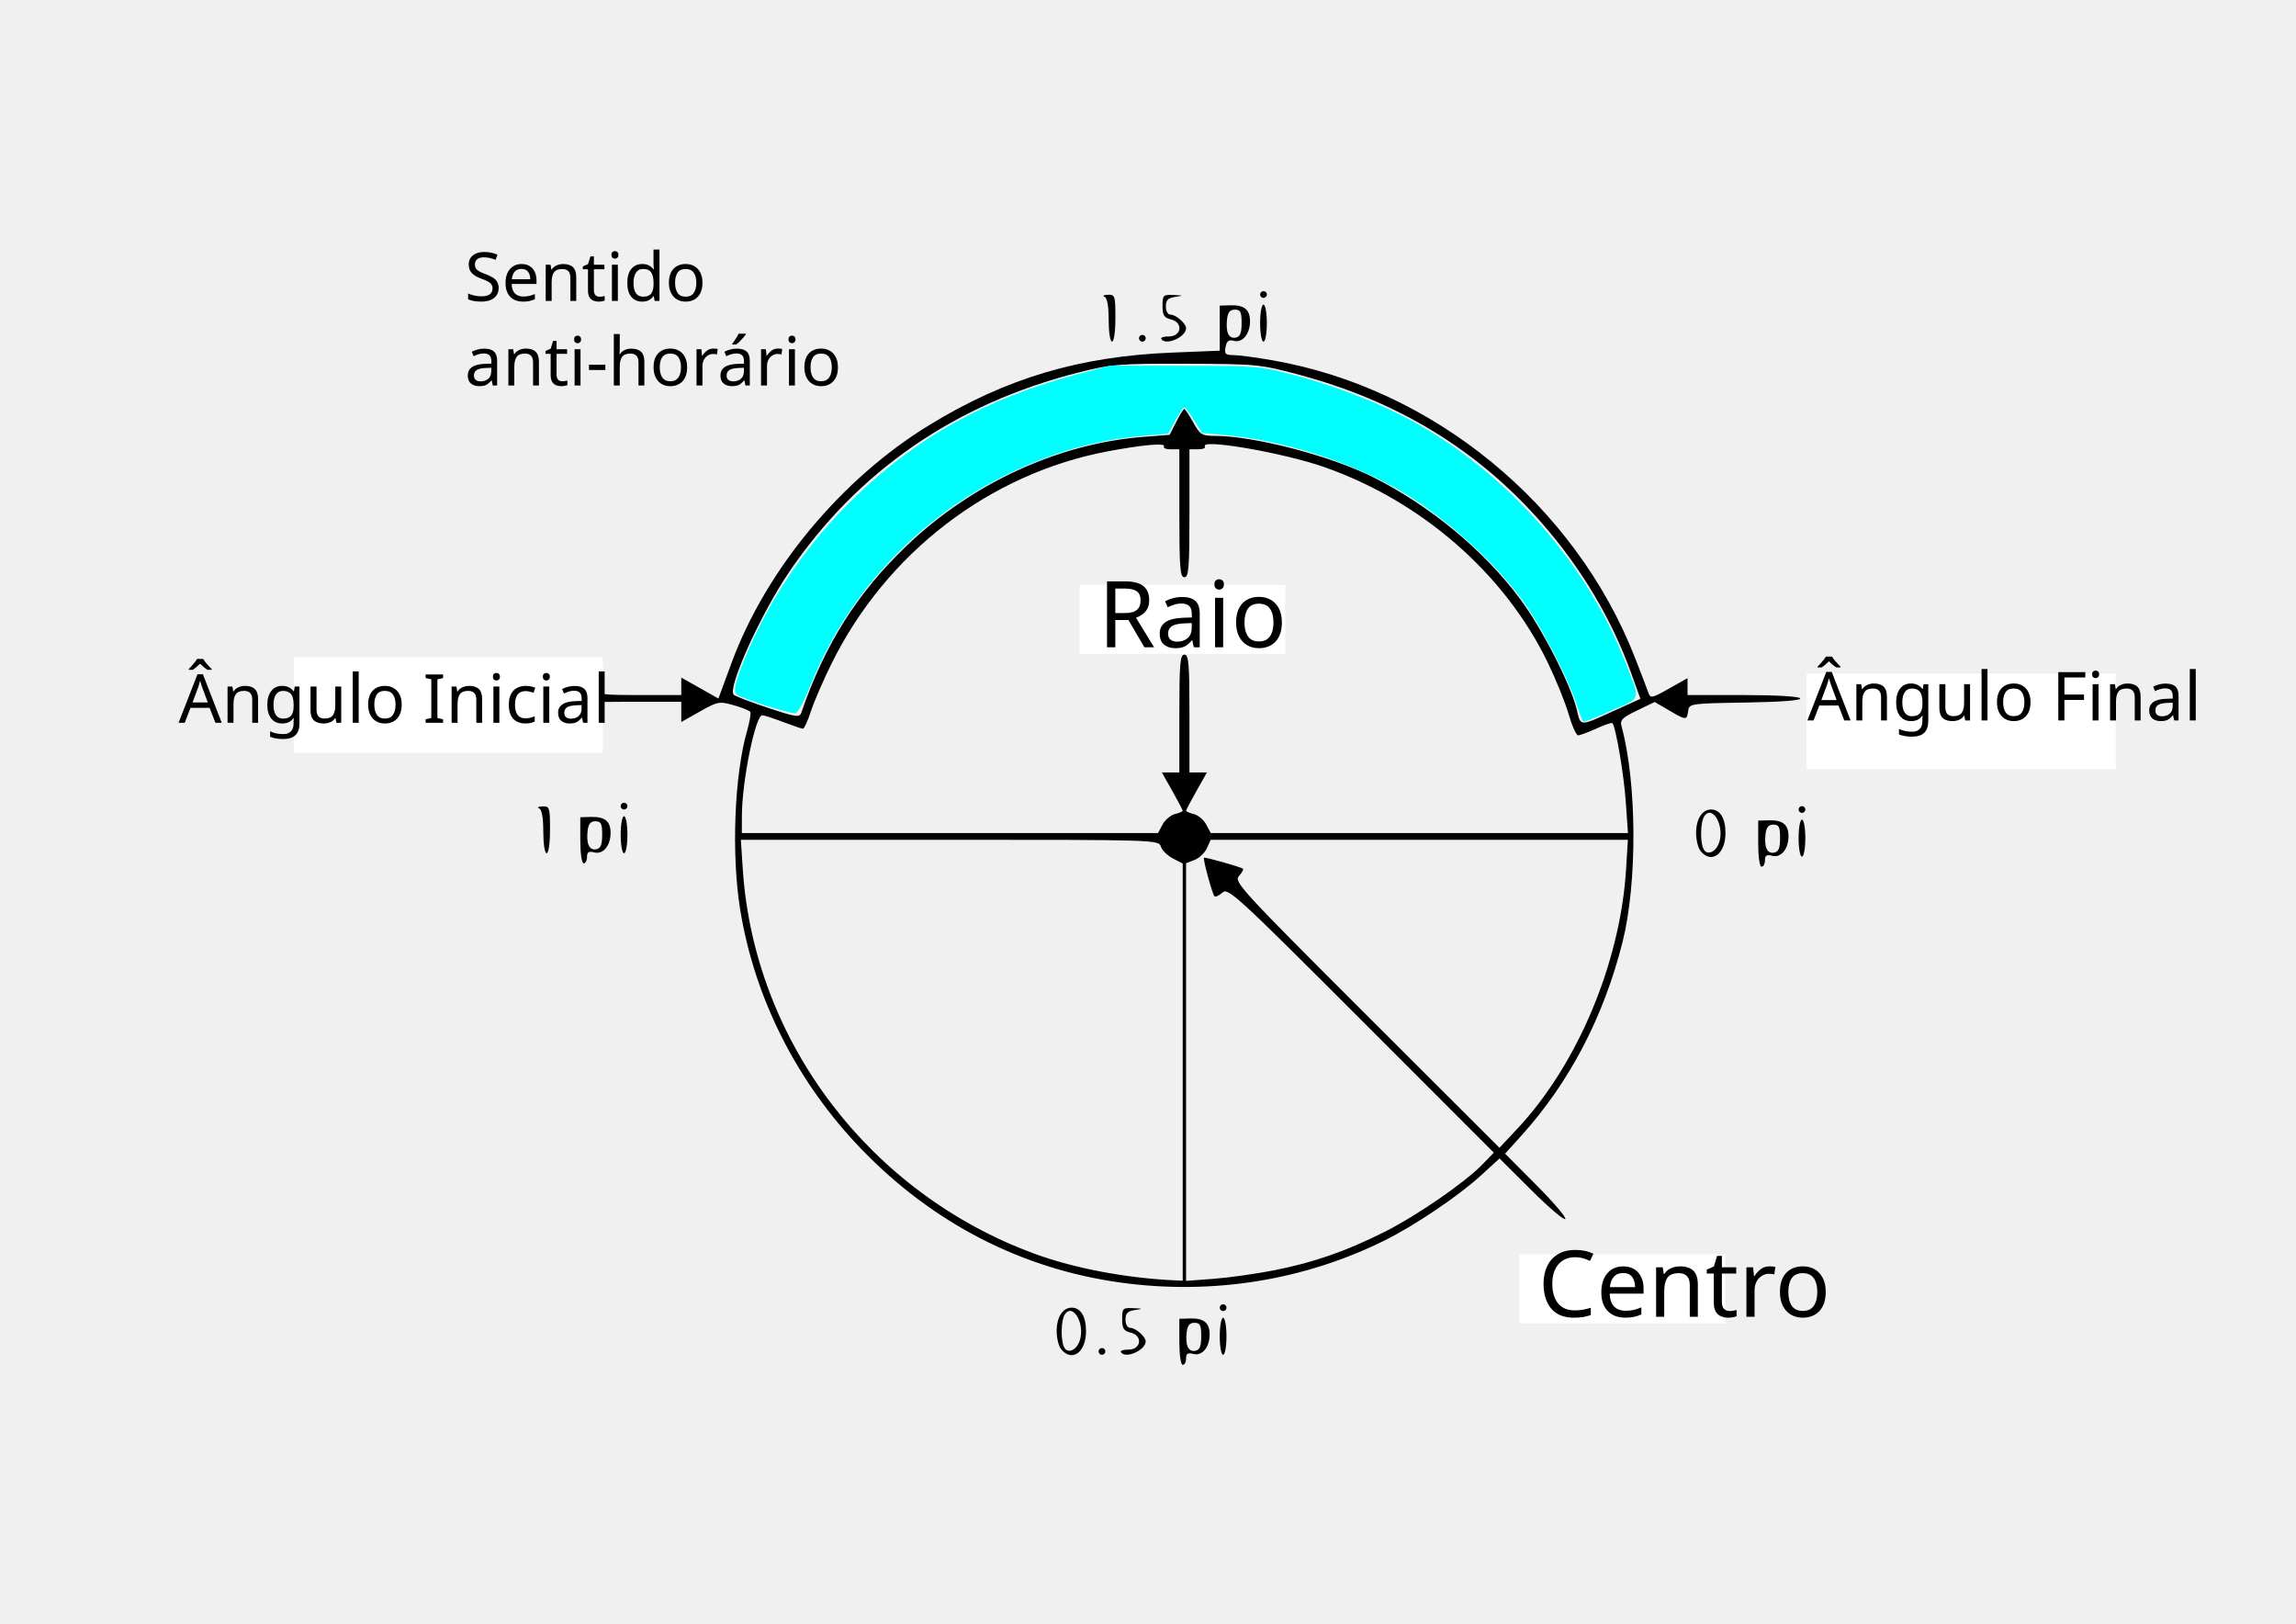
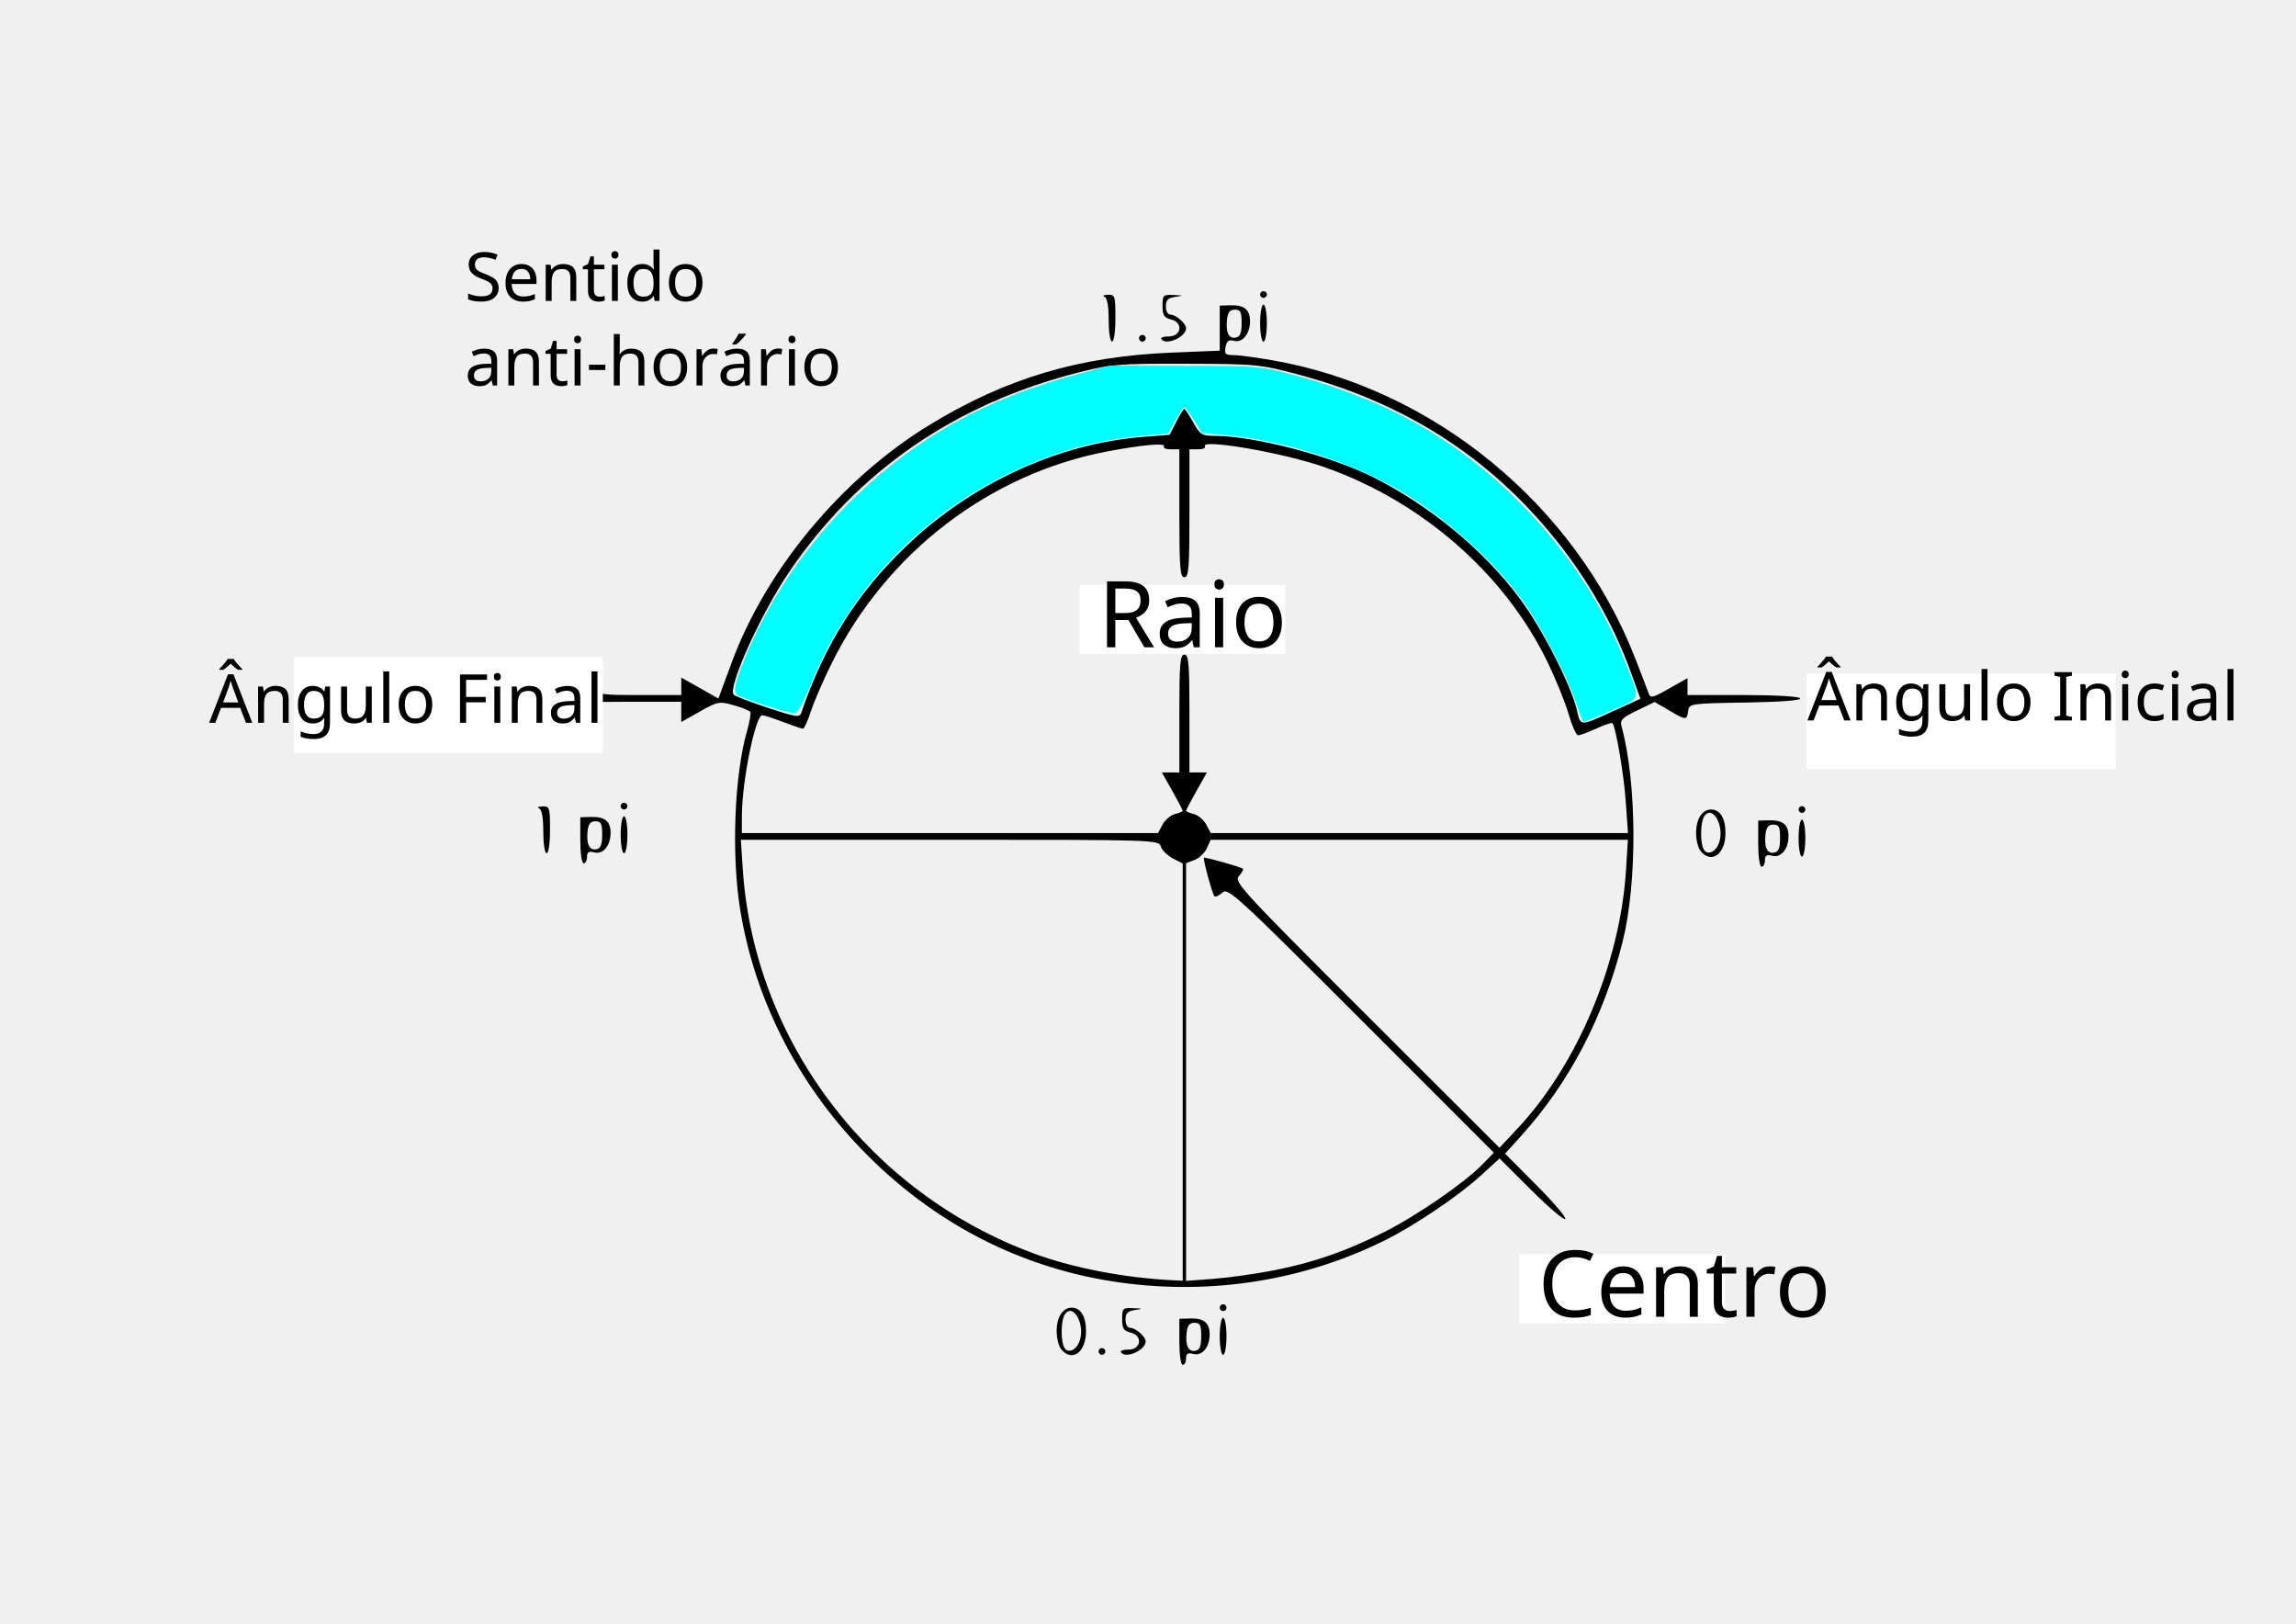
<svg xmlns="http://www.w3.org/2000/svg" width="297mm" height="210mm" viewBox="0 0 1052.362 744.094" id="svg2" version="1.1">
  <defs id="defs4" />
  <g id="layer1" transform="translate(0,-308.2677)">
    <path style="fill:#000000" d="m 540.549,923.189 0,-10.563 4.968,-0.141 c 6.256,-0.178 8.915,1.993 8.915,7.279 0,5.922 -3.429,10.035 -7.482,8.975 -2.536,-0.663 -3.316,-0.176 -3.316,2.074 0,1.617 -0.694,2.941 -1.543,2.941 -0.878,0 -1.543,-4.549 -1.543,-10.563 z m 10.027,-2.57 c 0,-5.121 -0.516,-6.149 -3.085,-6.149 -2.242,0 -3.222,1.195 -3.586,4.372 -0.688,6.005 0.75,9.066 3.967,8.447 2.038,-0.392 2.704,-2.036 2.704,-6.67 z m -64.177,5.996 c -1.145,-1.38 -2.082,-5.11 -2.082,-8.289 0,-6.442 2.772,-10.798 6.871,-10.798 4.132,0 6.591,4.028 6.591,10.798 0,9.643 -6.392,14.299 -11.38,8.289 z m 8.45,-3.846 c 2.702,-7.683 -3.148,-17.886 -6.878,-11.995 -1.587,2.506 -1.843,10.801 -0.445,14.443 1.4,3.649 5.682,2.217 7.323,-2.447 z m 8.68,4.812 c 0,-0.848 0.694,-1.543 1.543,-1.543 0.848,0 1.543,0.694 1.543,1.543 0,0.848 -0.694,1.543 -1.543,1.543 -0.848,0 -1.543,-0.694 -1.543,-1.543 z m 10.233,0.334 c -0.411,-0.665 1.11,-1.185 3.38,-1.157 5.89,0.074 6.833,-6.345 1.142,-7.774 -3.274,-0.822 -3.956,-1.895 -3.956,-6.225 0,-4.921 0.297,-5.218 5.013,-5.001 4.666,0.215 4.719,0.276 0.771,0.874 -3.29,0.498 -4.242,1.486 -4.242,4.397 0,2.225 0.898,3.754 2.204,3.754 2.411,0 7.052,4.061 7.052,6.17 0,4.108 -9.364,8.196 -11.363,4.961 z m 45.299,-7.275 c 0,-4.666 0.694,-8.484 1.543,-8.484 0.848,0 1.543,3.818 1.543,8.484 0,4.666 -0.694,8.484 -1.543,8.484 -0.848,0 -1.543,-3.818 -1.543,-8.484 z m 0,-13.112 c 0,-0.848 0.694,-1.543 1.543,-1.543 0.848,0 1.543,0.694 1.543,1.543 0,0.848 -0.694,1.543 -1.543,1.543 -0.848,0 -1.543,-0.694 -1.543,-1.543 z m 143.456,-4.628 c -6.639,-6.639 -1.751,-18.51 7.622,-18.51 2.495,0 4.959,0.684 5.476,1.519 0.582,0.942 -0.847,1.162 -3.761,0.579 -2.82,-0.564 -5.628,-0.171 -7.018,0.983 -2.671,2.217 -3.053,9.629 -0.721,13.987 1.785,3.335 7.601,3.966 10.435,1.133 1.238,-1.238 1.851,-1.293 1.851,-0.165 0,4.329 -9.697,4.66 -13.883,0.474 z m 19.392,0.661 c -4.488,-4.488 -1.898,-14.544 3.746,-14.544 2.839,0 6.17,4.109 6.17,7.611 0,0.904 -2.133,1.644 -4.741,1.644 -3.693,0 -4.621,0.597 -4.2,2.699 0.355,1.773 1.943,2.682 4.625,2.648 2.246,-0.029 3.748,0.492 3.337,1.157 -1.26,2.039 -6.38,1.343 -8.939,-1.215 z m 6.538,-9.531 c -0.286,-1.485 -1.542,-2.699 -2.791,-2.699 -1.249,0 -2.506,1.215 -2.791,2.699 -0.365,1.894 0.468,2.699 2.791,2.699 2.323,0 3.156,-0.805 2.791,-2.699 z m 8.006,3.625 0,-8.33 5.785,0.232 5.785,0.232 0.163,8.484 c 0.139,7.249 0.069,7.473 -0.483,1.543 -0.355,-3.818 -1.267,-7.571 -2.026,-8.341 -2.572,-2.61 -6.138,2.346 -6.138,8.53 0,3.29 -0.694,5.981 -1.543,5.981 -0.848,0 -1.543,-3.748 -1.543,-8.33 z m 21.081,7.302 c -0.566,-0.566 -1.028,-4.036 -1.028,-7.713 0,-3.676 -0.722,-6.684 -1.603,-6.684 -0.924,0 -0.761,-0.907 0.386,-2.143 1.094,-1.179 2.336,-1.63 2.76,-1.003 0.424,0.627 1.812,1.537 3.085,2.021 1.843,0.702 1.765,0.906 -0.386,1.003 -2.095,0.095 -2.699,1.487 -2.699,6.215 0,4.176 0.849,6.588 2.699,7.666 2.286,1.332 2.326,1.579 0.257,1.619 -1.343,0.026 -2.905,-0.416 -3.471,-0.981 z m 10.651,-1.396 c -4.488,-4.488 -1.898,-14.544 3.746,-14.544 2.839,0 6.17,4.109 6.17,7.611 0,0.904 -2.133,1.644 -4.741,1.644 -3.693,0 -4.621,0.597 -4.2,2.699 0.355,1.773 1.943,2.682 4.625,2.648 2.246,-0.029 3.748,0.492 3.337,1.157 -1.26,2.039 -6.38,1.343 -8.939,-1.215 z m 6.538,-9.531 c -0.286,-1.485 -1.542,-2.699 -2.791,-2.699 -1.249,0 -2.506,1.215 -2.791,2.699 -0.365,1.894 0.468,2.699 2.791,2.699 2.323,0 3.156,-0.805 2.791,-2.699 z m 8.006,3.705 0,-8.249 5.013,-0.088 c 4.443,-0.078 4.619,0.065 1.543,1.258 -2.891,1.121 -3.471,2.514 -3.471,8.337 0,3.845 -0.694,6.991 -1.543,6.991 -0.848,0 -1.543,-3.712 -1.543,-8.249 z m -269.173,-1.712 c -45.193,-6.252 -85.79,-27.113 -118.473,-60.877 -29.641,-30.622 -49.194,-69.16 -55.821,-110.022 -4.096,-25.254 -2.69,-61.656 3.164,-81.949 1.193,-4.135 1.851,-8.031 1.464,-8.658 -0.388,-0.627 -3.818,-2.012 -7.623,-3.078 -6.609,-1.85 -7.3,-1.721 -15.465,2.887 l -8.547,4.824 0,-4.641 0,-4.641 -24.022,0 c -22.056,0 -23.978,0.221 -23.481,2.699 0.36,1.794 1.944,2.68 4.723,2.64 2.53,-0.036 3.624,0.498 2.77,1.352 -2.585,2.585 -9.245,-0.337 -10.294,-4.515 -2.182,-8.695 6.298,-15.635 10.199,-8.347 1.516,2.832 3.23,3.085 20.879,3.085 l 19.227,0 0,-4.004 0,-4.004 8.511,4.803 8.511,4.803 1.295,-3.499 c 0.712,-1.925 2.83,-7.664 4.705,-12.755 15.767,-42.797 50.305,-84.357 90.614,-109.034 35.028,-21.444 68.665,-31.496 111.188,-33.227 l 21.981,-0.895 0,-10.327 0,-10.327 4.968,-0.141 c 6.256,-0.178 8.915,1.993 8.915,7.279 0,5.812 -3.436,10.033 -7.337,9.012 -2.437,-0.637 -3.333,0.021 -3.873,2.845 -0.601,3.145 -0.096,3.674 3.509,3.674 2.316,0 10.376,1.071 17.911,2.38 73.772,12.818 138.792,66.137 166.244,136.328 2.846,7.278 5.613,14.511 6.149,16.075 0.901,2.632 1.601,2.489 9.451,-1.941 l 8.477,-4.784 0,3.87 0,3.87 25.361,0 c 14.821,0 25.747,0.625 26.291,1.505 0.587,0.949 -8.635,1.661 -24.975,1.928 -25.544,0.417 -25.912,0.472 -26.398,3.894 -0.614,4.327 -0.878,4.317 -8.821,-0.339 l -6.5,-3.809 -8.063,3.89 c -6.886,3.322 -7.928,4.384 -7.137,7.28 7.086,25.962 7.277,71.934 0.412,99.028 -8.682,34.263 -24.312,64.14 -46.301,88.501 l -7.488,8.297 14.351,14.41 c 7.893,7.926 13.844,14.917 13.224,15.537 -0.62,0.62 -7.652,-5.371 -15.627,-13.313 l -14.5,-14.44 -8.652,7.907 c -10.09,9.222 -29.902,22.612 -43.549,29.433 -37.092,18.539 -79.477,25.35 -121.545,19.53 z m 28.537,-96.435 0,-95.598 -4.518,-2.337 c -2.485,-1.285 -4.961,-3.732 -5.503,-5.439 -0.972,-3.064 -2.165,-3.102 -96.746,-3.102 l -95.762,0 0.89,13.497 c 5.187,78.65 58,148.327 133.504,176.133 18.038,6.643 41.625,11.16 63.894,12.238 l 4.242,0.205 0,-95.598 z m 42.009,90.793 c 17.999,-3.543 32.885,-8.726 50.543,-17.599 14.698,-7.385 36.758,-22.585 44.76,-30.84 l 5.281,-5.449 -60.823,-60.838 C 566.518,718.3 562.88,714.963 560.268,717.327 c -1.524,1.379 -3.157,2.121 -3.63,1.648 -1,-1 -5.365,-17.045 -4.793,-17.617 0.449,-0.449 16.936,4.212 17.874,5.053 0.348,0.312 -0.495,1.815 -1.874,3.339 -2.364,2.612 0.98,6.252 58.456,63.639 l 60.963,60.869 8.15,-8.676 c 27.642,-29.427 47.263,-76.213 49.891,-118.969 l 0.83,-13.497 -95.604,0 -95.604,0 -1.771,3.887 c -0.974,2.138 -3.515,4.55 -5.647,5.361 l -3.875,1.473 0,95.712 0,95.712 12.726,-0.961 c 6.999,-0.528 19.483,-2.291 27.741,-3.917 z M 532.858,686.132 c 1.147,-2.144 3.694,-4.302 5.66,-4.795 1.965,-0.493 3.573,-1.179 3.573,-1.524 0,-0.345 -2.149,-4.435 -4.775,-9.088 l -4.775,-8.461 4.004,0 4.004,0 0,-26.994 c 0,-22.967 0.345,-26.994 2.314,-26.994 1.969,0 2.314,4.028 2.314,26.994 l 0,26.994 4.004,0 4.004,0 -4.775,8.461 c -2.626,4.653 -4.775,8.743 -4.775,9.088 0,0.345 1.608,1.031 3.573,1.524 1.965,0.493 4.512,2.651 5.66,4.795 l 2.086,3.898 95.61,0 95.61,0 -0.997,-14.269 c -0.887,-12.691 -4.612,-34.58 -6.146,-36.115 -0.317,-0.317 -3.629,0.81 -7.361,2.503 -3.732,1.693 -7.48,3.093 -8.328,3.11 -0.848,0.017 -2.797,-4.306 -4.329,-9.607 -1.533,-5.301 -5.831,-15.945 -9.552,-23.654 -19.641,-40.687 -57.762,-74.029 -102.581,-89.719 -18.68,-6.54 -56.914,-13.128 -54.617,-9.411 0.446,0.721 -0.966,1.311 -3.137,1.311 l -3.947,0 0,29.308 c 0,25.023 -0.338,29.308 -2.314,29.308 -1.976,0 -2.314,-4.285 -2.314,-29.308 l 0,-29.308 -3.947,0 c -2.171,0 -3.572,-0.607 -3.113,-1.35 1.049,-1.697 -10.091,-0.704 -26.008,2.32 -54.013,10.261 -101.161,46.483 -126.233,96.981 -3.791,7.636 -8.08,17.527 -9.531,21.981 -1.451,4.454 -3.103,8.098 -3.671,8.098 -0.568,-4.3e-4 -4.685,-1.389 -9.148,-3.085 -4.463,-1.696 -8.748,-3.084 -9.521,-3.084 -3.149,0 -9.279,30.147 -9.331,45.891 l -0.027,8.098 95.377,0 95.377,0 2.086,-3.898 z m -23.932,-94.053 0,-8.484 5.062,0 c 5.647,0 7.99,3.296 4.949,6.961 -1.909,2.3 -0.433,5.663 3.873,8.826 0.894,0.657 0.517,1.143 -0.896,1.157 -1.341,0.011 -3.368,-1.712 -4.503,-3.833 -1.135,-2.121 -2.722,-3.856 -3.526,-3.856 -0.804,0 -1.13,1.735 -0.725,3.856 0.54,2.823 0.071,3.856 -1.748,3.856 -1.984,0 -2.486,-1.71 -2.486,-8.484 z m 8.484,-3.856 c 0,-1.714 -1.028,-3.085 -2.314,-3.085 -1.285,0 -2.314,1.371 -2.314,3.085 0,1.714 1.028,3.085 2.314,3.085 1.285,0 2.314,-1.371 2.314,-3.085 z m 7.713,9.882 c 0,-1.352 1.388,-2.821 3.085,-3.265 1.697,-0.444 3.085,-1.501 3.085,-2.349 0,-0.848 -1.389,-1.179 -3.087,-0.735 -1.698,0.444 -2.698,0.178 -2.223,-0.591 0.475,-0.769 2.136,-1.399 3.69,-1.399 2.08,0 2.991,1.423 3.456,5.399 0.588,5.034 0.339,5.399 -3.688,5.399 -2.922,0 -4.318,-0.794 -4.318,-2.458 z m 6.17,-0.627 c 0,-0.848 -1.041,-1.543 -2.314,-1.543 -1.273,0 -2.314,0.694 -2.314,1.543 0,0.848 1.041,1.543 2.314,1.543 1.273,0 2.314,-0.694 2.314,-1.543 z m 6.355,0.346 c -1.8,-3.364 0.488,-8.059 3.928,-8.059 1.658,0 2.164,-0.969 1.61,-3.085 -0.524,-2.005 -0.047,-3.085 1.363,-3.085 1.575,0 2.169,2.114 2.169,7.713 0,4.27 0.71,7.713 1.591,7.713 2.585,0 3.536,-4.481 1.478,-6.961 -1.543,-1.859 -1.461,-2.294 0.43,-2.294 1.519,0 2.554,1.885 2.964,5.399 l 0.63,5.399 -7.349,0 c -5.461,0 -7.725,-0.704 -8.815,-2.739 z m 5.985,-2.66 c 0,-3.938 -2.105,-5.147 -3.902,-2.24 -1.283,2.076 0.241,6.096 2.311,6.096 0.875,0 1.591,-1.735 1.591,-3.856 z m 13.883,1.851 c 0,-1.951 -0.833,-4.381 -1.851,-5.399 -1.44,-1.44 -1.268,-1.851 0.771,-1.851 1.885,0 2.622,1.301 2.622,4.628 0,3.23 0.752,4.628 2.489,4.628 1.888,0 2.325,-1.117 1.81,-4.628 -0.374,-2.545 -0.181,-4.628 0.427,-4.628 0.609,0 1.39,2.429 1.737,5.399 0.588,5.034 0.339,5.399 -3.688,5.399 -3.477,0 -4.318,-0.691 -4.318,-3.548 z m 13.497,2.526 c 1.06,-0.428 2.796,-0.428 3.856,0 1.06,0.428 0.193,0.778 -1.928,0.778 -2.121,0 -2.989,-0.35 -1.928,-0.778 z m 1.543,-3.73 c -3.9,-2.272 -3.399,-6.083 0.771,-5.868 2.612,0.135 2.803,0.354 0.771,0.884 -3.298,0.862 -3.59,3.564 -0.386,3.564 1.273,0 2.314,0.694 2.314,1.543 0,1.861 -0.068,1.858 -3.471,-0.124 z m -22.752,-10.674 c 0,-0.848 0.694,-1.543 1.543,-1.543 0.848,0 1.543,0.694 1.543,1.543 0,0.848 -0.694,1.543 -1.543,1.543 -0.848,0 -1.543,-0.694 -1.543,-1.543 z m 191.736,48.072 10.34,-4.688 -4.053,-11.279 c -9.03,-25.133 -22.853,-48.383 -41.264,-69.403 -29.332,-33.488 -66.229,-55.942 -111.762,-68.012 -17.385,-4.609 -19.142,-4.775 -51.168,-4.859 -31.008,-0.081 -34.222,0.181 -49.429,4.032 -56.289,14.254 -101.216,45.263 -132.564,91.497 -13.046,19.242 -28.423,53.342 -25.327,56.166 0.765,0.698 7.848,3.404 15.739,6.013 13,4.299 14.433,4.498 15.248,2.127 10.764,-31.306 25.591,-54.773 48.343,-76.51 29.918,-28.583 69.574,-46.807 108.411,-49.819 l 12.043,-0.934 3.028,-5.935 c 1.665,-3.264 3.316,-5.935 3.669,-5.935 0.353,0 2.202,2.777 4.109,6.17 3.173,5.646 4.01,6.17 9.853,6.17 17.915,0 53.103,9.163 72.487,18.876 26.207,13.132 50.855,33.531 67.465,55.835 9.926,13.33 23.128,39.037 25.945,50.522 2.014,8.21 0.698,8.212 18.886,-0.035 z M 270.218,624.858 c -0.354,-1.06 -1.568,-1.928 -2.699,-1.928 -1.131,0 -2.346,0.868 -2.699,1.928 -0.382,1.147 0.711,1.928 2.699,1.928 1.988,0 3.082,-0.781 2.699,-1.928 z M 569.086,456.314 c 0,-5.121 -0.516,-6.149 -3.085,-6.149 -2.242,0 -3.222,1.195 -3.586,4.372 -0.688,6.005 0.75,9.066 3.967,8.447 2.038,-0.392 2.704,-2.036 2.704,-6.67 z m 236.78,238.579 0,-10.563 4.968,-0.141 c 6.256,-0.178 8.915,1.993 8.915,7.279 0,5.922 -3.429,10.035 -7.482,8.975 -2.536,-0.663 -3.316,-0.176 -3.316,2.074 0,1.617 -0.694,2.941 -1.543,2.941 -0.878,0 -1.543,-4.549 -1.543,-10.563 z m 10.027,-2.57 c 0,-5.121 -0.516,-6.149 -3.085,-6.149 -2.242,0 -3.222,1.195 -3.586,4.372 -0.688,6.005 0.75,9.066 3.967,8.447 2.038,-0.392 2.704,-2.036 2.704,-6.67 z m -549.916,1.027 0,-10.563 4.968,-0.141 c 6.256,-0.178 8.915,1.993 8.915,7.279 0,5.922 -3.429,10.035 -7.482,8.975 -2.536,-0.663 -3.316,-0.176 -3.316,2.074 0,1.617 -0.694,2.941 -1.543,2.941 -0.878,0 -1.543,-4.549 -1.543,-10.563 z m 10.027,-2.57 c 0,-5.121 -0.516,-6.149 -3.085,-6.149 -2.242,0 -3.222,1.195 -3.586,4.372 -0.688,6.005 0.75,9.066 3.967,8.447 2.038,-0.392 2.704,-2.036 2.704,-6.67 z m 503.478,7.539 c -1.145,-1.38 -2.082,-5.11 -2.082,-8.289 0,-6.442 2.772,-10.798 6.871,-10.798 4.132,0 6.591,4.028 6.591,10.798 0,9.643 -6.392,14.299 -11.38,8.289 z m 8.45,-3.845 c 2.702,-7.683 -3.148,-17.886 -6.878,-11.995 -1.587,2.506 -1.843,10.801 -0.445,14.443 1.4,3.649 5.682,2.217 7.323,-2.447 z m 36.446,-2.13 c 0,-4.666 0.694,-8.484 1.543,-8.484 0.848,0 1.543,3.818 1.543,8.484 0,4.666 -0.694,8.484 -1.543,8.484 -0.848,0 -1.543,-3.818 -1.543,-8.484 z m -575.368,-2.957 c 0,-6.475 -0.667,-10.167 -1.928,-10.676 -1.061,-0.428 -0.366,-0.833 1.543,-0.9 3.28,-0.115 3.471,0.471 3.471,10.676 0,6.17 -0.661,10.798 -1.543,10.798 -0.868,0 -1.543,-4.328 -1.543,-9.898 z m 35.478,1.414 c 0,-4.666 0.694,-8.484 1.543,-8.484 0.848,0 1.543,3.818 1.543,8.484 0,4.666 -0.694,8.484 -1.543,8.484 -0.848,0 -1.543,-3.818 -1.543,-8.484 z m 539.889,-11.569 c 0,-0.848 0.694,-1.543 1.543,-1.543 0.848,0 1.543,0.694 1.543,1.543 0,0.848 -0.694,1.543 -1.543,1.543 -0.848,0 -1.543,-0.694 -1.543,-1.543 z M 284.487,677.69 c 0,-0.848 0.694,-1.543 1.543,-1.543 0.848,0 1.543,0.694 1.543,1.543 0,0.848 -0.694,1.543 -1.543,1.543 -0.848,0 -1.543,-0.694 -1.543,-1.543 z m 633.269,-29.218 c -0.494,-0.799 1.027,-1.319 3.378,-1.157 3.298,0.228 4.383,-0.453 4.744,-2.977 0.393,-2.746 -0.157,-3.153 -3.424,-2.528 -5.2,0.994 -8.476,-5.307 -5.806,-11.167 1.39,-3.051 2.892,-3.856 7.189,-3.856 l 5.432,0 0,9.718 c 0,5.502 -0.803,10.521 -1.851,11.569 -2.201,2.201 -8.39,2.457 -9.662,0.399 z m 7.657,-13.994 c 0,-4.349 -0.59,-5.378 -3.085,-5.378 -2.054,0 -3.255,1.198 -3.593,3.583 -0.735,5.187 0.869,8.291 3.974,7.693 1.96,-0.378 2.704,-2 2.704,-5.899 z m -93.324,-1.521 0,-10.798 6.556,0.247 c 5.683,0.214 5.888,0.33 1.543,0.869 -4.071,0.505 -5.013,1.309 -5.013,4.278 0,2.804 0.988,3.806 4.242,4.299 l 4.242,0.643 -4.242,0.231 c -3.612,0.197 -4.242,0.904 -4.242,4.761 0,3.955 0.637,4.609 5.013,5.152 4.346,0.539 4.14,0.655 -1.543,0.869 l -6.556,0.247 0,-10.798 z m 15.425,2.468 0,-8.33 5.785,0.232 5.785,0.232 0.163,8.484 c 0.139,7.249 0.069,7.473 -0.483,1.543 -0.355,-3.818 -1.267,-7.571 -2.026,-8.341 -2.572,-2.61 -6.138,2.346 -6.138,8.53 0,3.29 -0.694,5.981 -1.543,5.981 -0.848,0 -1.543,-3.748 -1.543,-8.33 z m 16.638,4.366 c -2.711,-5.95 0.085,-12.25 5.403,-12.172 3.348,0.049 4.182,-0.644 4.182,-3.471 0,-1.942 0.694,-3.532 1.543,-3.532 0.888,0 1.543,4.801 1.543,11.319 l 0,11.319 -5.452,0.205 c -4.429,0.166 -5.784,-0.522 -7.217,-3.669 z m 8.813,-4.542 c 0,-5.121 -0.516,-6.149 -3.085,-6.149 -2.242,0 -3.222,1.195 -3.586,4.372 -0.688,6.005 0.75,9.066 3.967,8.447 2.038,-0.392 2.704,-2.036 2.704,-6.67 z m 9.951,-1.86 c 4.633,-10.859 6.872,-13.214 8.173,-8.594 0.428,1.519 2.242,6.407 4.03,10.861 1.933,4.813 2.577,8.098 1.588,8.098 -0.915,0 -2.027,-1.388 -2.471,-3.085 -0.602,-2.303 -2.104,-3.085 -5.922,-3.085 -3.76,0 -5.374,0.817 -6.094,3.085 -0.539,1.697 -1.597,3.085 -2.353,3.085 -0.755,0 0.616,-4.664 3.048,-10.365 z m 7.557,-1.975 c -0.887,-2.545 -1.824,-4.628 -2.083,-4.628 -0.258,0 -1.195,2.082 -2.083,4.628 -1.5,4.303 -1.354,4.628 2.083,4.628 3.437,0 3.583,-0.325 2.083,-4.628 z m 9.486,4.01 0,-8.33 5.785,0.232 5.785,0.232 0.163,8.484 c 0.139,7.249 0.069,7.473 -0.483,1.543 -0.355,-3.818 -1.267,-7.571 -2.026,-8.341 -2.572,-2.61 -6.138,2.346 -6.138,8.53 0,3.29 -0.694,5.981 -1.543,5.981 -0.848,0 -1.543,-3.748 -1.543,-8.33 z m 30.851,-3.239 c 0,-6.684 0.651,-11.569 1.543,-11.569 0.891,0 1.543,4.885 1.543,11.569 0,6.684 -0.651,11.569 -1.543,11.569 -0.891,0 -1.543,-4.885 -1.543,-11.569 z m 8.594,9.145 c -4.488,-4.488 -1.898,-14.544 3.746,-14.544 2.839,0 6.17,4.109 6.17,7.611 0,0.904 -2.133,1.644 -4.741,1.644 -3.693,0 -4.621,0.597 -4.2,2.699 0.355,1.773 1.943,2.682 4.625,2.648 2.246,-0.029 3.748,0.492 3.337,1.157 -1.26,2.039 -6.38,1.343 -8.939,-1.215 z m 6.538,-9.531 c -0.286,-1.485 -1.542,-2.699 -2.791,-2.699 -1.249,0 -2.506,1.215 -2.791,2.699 -0.365,1.894 0.468,2.699 2.791,2.699 2.323,0 3.156,-0.805 2.791,-2.699 z m -695.817,6.803 c 0.63,-3.297 0.253,-3.643 -3.242,-2.975 -5.264,1.006 -8.557,-5.255 -5.869,-11.155 1.396,-3.064 2.887,-3.856 7.26,-3.856 l 5.502,0 -0.456,10.289 c -0.259,5.833 -1.204,10.536 -2.182,10.859 -1.073,0.354 -1.456,-0.841 -1.013,-3.161 z m -0.346,-10.295 c 0,-4.349 -0.59,-5.378 -3.085,-5.378 -2.054,0 -3.255,1.198 -3.593,3.583 -0.735,5.187 0.869,8.291 3.974,7.693 1.96,-0.378 2.704,-2 2.704,-5.899 z m -111.101,7.672 c -0.643,-1.04 0.406,-1.254 2.98,-0.608 6.661,1.672 7.123,-3.512 0.779,-8.728 -4.396,-3.615 -4.982,-4.785 -3.555,-7.106 1.978,-3.218 6.46,-4.483 8.533,-2.41 0.878,0.878 0.088,1.38 -2.044,1.302 -5.462,-0.201 -5.338,4.676 0.191,7.535 4.895,2.531 6.08,6.56 2.873,9.768 -2.275,2.275 -8.407,2.43 -9.756,0.247 z m 18.806,0.576 c -0.566,-0.566 -1.028,-4.036 -1.028,-7.713 0,-3.676 -0.722,-6.684 -1.603,-6.684 -0.924,0 -0.761,-0.908 0.386,-2.143 1.094,-1.179 2.336,-1.63 2.76,-1.003 0.424,0.627 1.812,1.537 3.085,2.021 1.843,0.702 1.765,0.906 -0.386,1.003 -2.095,0.095 -2.699,1.487 -2.699,6.215 0,4.176 0.849,6.588 2.699,7.666 2.286,1.332 2.326,1.579 0.257,1.619 -1.343,0.026 -2.905,-0.416 -3.471,-0.981 z m 8.741,-1.401 c -1.13,-2.945 2.194,-6.826 5.845,-6.826 3.175,0 3.568,-1.179 1.486,-4.467 -0.847,-1.337 -2.445,-1.741 -4.218,-1.066 -2.151,0.819 -2.42,0.649 -1.091,-0.691 0.97,-0.978 3.053,-1.534 4.628,-1.235 2.186,0.415 2.98,2.175 3.355,7.446 0.271,3.797 1.219,7.352 2.107,7.901 0.888,0.549 -1.28,1.038 -4.819,1.087 -4.263,0.059 -6.723,-0.666 -7.292,-2.149 z m 8.478,-2.742 c 0.392,-2.038 -0.241,-2.671 -2.278,-2.278 -1.552,0.299 -3.066,1.813 -3.365,3.365 -0.392,2.038 0.241,2.671 2.278,2.278 1.552,-0.299 3.066,-1.813 3.365,-3.365 z m 6.433,-3.078 0,-8.249 5.013,-0.088 c 4.443,-0.078 4.619,0.065 1.543,1.258 -2.891,1.121 -3.471,2.514 -3.471,8.337 0,3.845 -0.694,6.991 -1.543,6.991 -0.848,0 -1.543,-3.712 -1.543,-8.249 z m 14.911,7.221 c -0.566,-0.566 -1.028,-4.036 -1.028,-7.713 0,-3.676 -0.722,-6.684 -1.603,-6.684 -0.924,0 -0.761,-0.908 0.386,-2.143 1.094,-1.179 2.336,-1.63 2.76,-1.003 0.424,0.627 1.812,1.537 3.085,2.021 1.843,0.702 1.765,0.906 -0.386,1.003 -2.095,0.095 -2.699,1.487 -2.699,6.215 0,4.176 0.849,6.588 2.699,7.666 2.286,1.332 2.326,1.579 0.257,1.619 -1.343,0.026 -2.905,-0.416 -3.471,-0.981 z m 11.236,-9.337 c 4.633,-10.859 6.872,-13.214 8.174,-8.594 0.428,1.519 2.242,6.407 4.03,10.861 1.933,4.813 2.577,8.098 1.588,8.098 -0.915,0 -2.027,-1.388 -2.471,-3.085 -0.602,-2.303 -2.104,-3.085 -5.922,-3.085 -3.76,0 -5.374,0.817 -6.094,3.085 -0.539,1.697 -1.597,3.085 -2.353,3.085 -0.755,0 0.616,-4.664 3.048,-10.365 z m 7.557,-1.975 c -0.887,-2.545 -1.824,-4.628 -2.083,-4.628 -0.258,0 -1.195,2.082 -2.083,4.628 -1.5,4.303 -1.354,4.628 2.083,4.628 3.437,0 3.583,-0.325 2.083,-4.628 z m 9.486,4.01 0,-8.33 5.785,0.232 5.785,0.232 0.163,8.484 c 0.139,7.249 0.069,7.473 -0.483,1.543 -0.355,-3.818 -1.267,-7.571 -2.026,-8.341 -2.572,-2.61 -6.138,2.346 -6.138,8.53 0,3.29 -0.694,5.981 -1.543,5.981 -0.848,0 -1.543,-3.748 -1.543,-8.33 z m 30.851,-3.239 c 0,-6.684 0.651,-11.569 1.543,-11.569 0.891,0 1.543,4.885 1.543,11.569 0,6.684 -0.651,11.569 -1.543,11.569 -0.891,0 -1.543,-4.885 -1.543,-11.569 z M 508.155,454.921 c 0,-6.475 -0.667,-10.167 -1.928,-10.676 -1.061,-0.428 -0.366,-0.833 1.543,-0.9 3.28,-0.115 3.471,0.471 3.471,10.676 0,6.17 -0.661,10.798 -1.543,10.798 -0.868,0 -1.543,-4.328 -1.543,-9.898 z m 13.883,8.355 c 0,-0.848 0.694,-1.543 1.543,-1.543 0.848,0 1.543,0.694 1.543,1.543 0,0.848 -0.694,1.543 -1.543,1.543 -0.848,0 -1.543,-0.694 -1.543,-1.543 z m 10.233,0.334 c -0.411,-0.665 1.11,-1.185 3.38,-1.157 5.89,0.074 6.833,-6.345 1.142,-7.774 -3.274,-0.822 -3.956,-1.895 -3.956,-6.225 0,-4.921 0.297,-5.218 5.013,-5.001 4.666,0.215 4.719,0.276 0.771,0.874 -3.29,0.498 -4.242,1.485 -4.242,4.396 0,2.225 0.897,3.754 2.204,3.754 2.411,0 7.052,4.061 7.052,6.17 0,4.108 -9.364,8.196 -11.363,4.961 z m 45.299,-7.275 c 0,-4.666 0.694,-8.484 1.543,-8.484 0.848,0 1.543,3.818 1.543,8.484 0,4.666 -0.694,8.484 -1.543,8.484 -0.848,0 -1.543,-3.818 -1.543,-8.484 z m 0,-13.112 c 0,-0.848 0.694,-1.543 1.543,-1.543 0.848,0 1.543,0.694 1.543,1.543 0,0.848 -0.694,1.543 -1.543,1.543 -0.848,0 -1.543,-0.694 -1.543,-1.543 z" id="path3347" />
    <path style="fill:#00ffff;fill-opacity:1;stroke:none" d="m 725.278,638.225 c -0.347,-0.561 -1.843,-4.655 -3.324,-9.097 -3.471,-10.41 -15.997,-34.345 -23.408,-44.731 -11.423,-16.009 -30.19,-33.722 -49.341,-46.573 -23.278,-15.619 -58.071,-27.544 -88.261,-30.249 l -9.945,-0.891 -3.729,-5.882 c -2.051,-3.235 -4.06,-5.892 -4.464,-5.905 -0.404,-0.013 -2.218,2.701 -4.03,6.031 l -3.295,6.054 -10.266,0.882 c -15.357,1.319 -28.178,4.025 -42.201,8.906 -51.224,17.83 -91.652,56.099 -111.535,105.578 -2.941,7.318 -5.767,12.543 -6.914,12.783 -1.971,0.412 -23.417,-6.348 -26.675,-8.408 -2.147,-1.358 -0.765,-6.882 5.151,-20.589 11.1,-25.717 28.128,-50.106 49.041,-70.237 28.91,-27.83 60.613,-45.263 102.356,-56.286 l 14.296,-3.775 34.186,0.1 c 33.662,0.098 34.405,0.156 48.481,3.775 17.265,4.438 35.432,11.125 49.843,18.345 45.618,22.856 84.903,65.777 103.473,113.051 7.272,18.513 7.645,16.809 -4.867,22.243 -14.231,6.181 -13.845,6.052 -14.571,4.877 z" id="path3351" />
    <rect style="fill:#ffffff;fill-opacity:1;stroke:none" id="rect3353" width="94.296" height="31.601" x="494.8" y="576.315" />
    <text xml:space="preserve" style="font-style:normal;font-weight:normal;font-size:42.29px;line-height:125%;font-family:sans-serif;letter-spacing:0px;word-spacing:0px;fill:#000000;fill-opacity:1;stroke:none;stroke-width:1px;stroke-linecap:butt;stroke-linejoin:miter;stroke-opacity:1" x="503.294" y="604.892" id="text3355">
      <tspan id="tspan3357" x="503.294" y="604.892" style="font-style:normal;font-variant:normal;font-weight:normal;font-stretch:normal;font-family:Tahoma;-inkscape-font-specification:Tahoma">Raio</tspan>
    </text>
    <rect style="fill:#ffffff;fill-opacity:1;stroke:none" id="rect3353-7" width="94.296" height="31.601" x="696.405" y="883.12" />
    <text xml:space="preserve" style="font-style:normal;font-weight:normal;font-size:42.29px;line-height:125%;font-family:sans-serif;letter-spacing:0px;word-spacing:0px;fill:#000000;fill-opacity:1;stroke:none;stroke-width:1px;stroke-linecap:butt;stroke-linejoin:miter;stroke-opacity:1" x="704.899" y="911.698" id="text3355-1">
      <tspan id="tspan3357-7" x="704.899" y="911.698" style="font-style:normal;font-variant:normal;font-weight:normal;font-stretch:normal;font-family:Tahoma;-inkscape-font-specification:Tahoma">Centro</tspan>
    </text>
    <rect style="fill:#ffffff;fill-opacity:1;stroke:none" id="rect3353-7-5" width="141.613" height="43.768" x="828.091" y="616.968" />
    <text xml:space="preserve" style="font-style:normal;font-weight:normal;font-size:30.998px;line-height:125%;font-family:sans-serif;letter-spacing:0px;word-spacing:0px;fill:#000000;fill-opacity:1;stroke:none;stroke-width:1px;stroke-linecap:butt;stroke-linejoin:miter;stroke-opacity:1" x="828.419" y="638.414" id="text3355-1-7">
-       <tspan id="tspan3357-7-7" x="828.419" y="638.414" style="font-style:normal;font-variant:normal;font-weight:normal;font-stretch:normal;font-family:Tahoma;-inkscape-font-specification:Tahoma">Ângulo Final</tspan>
+       <tspan id="tspan3357-7-7" x="828.419" y="638.414" style="font-style:normal;font-variant:normal;font-weight:normal;font-stretch:normal;font-family:Tahoma;-inkscape-font-specification:Tahoma">Ângulo Inicial</tspan>
    </text>
    <rect style="fill:#ffffff;fill-opacity:1;stroke:none" id="rect3353-7-5-4" width="141.613" height="43.768" x="134.683" y="609.521" />
-     <text xml:space="preserve" style="font-style:normal;font-weight:normal;font-size:30.998px;line-height:125%;font-family:sans-serif;letter-spacing:0px;word-spacing:0px;fill:#000000;fill-opacity:1;stroke:none;stroke-width:1px;stroke-linecap:butt;stroke-linejoin:miter;stroke-opacity:1" x="81.85" y="639.503" id="text3355-1-7-9">
-       <tspan id="tspan3357-7-7-0" x="81.85" y="639.503" style="font-style:normal;font-variant:normal;font-weight:normal;font-stretch:normal;font-family:Tahoma;-inkscape-font-specification:Tahoma">Ângulo Inicial</tspan>
+     <text xml:space="preserve" style="font-style:normal;font-weight:normal;font-size:30.998px;line-height:125%;font-family:sans-serif;letter-spacing:0px;word-spacing:0px;fill:#000000;fill-opacity:1;stroke:none;stroke-width:1px;stroke-linecap:butt;stroke-linejoin:miter;stroke-opacity:1" x="95.85" y="639.503" id="text3355-1-7-9">
+       <tspan id="tspan3357-7-7-0" x="95.85" y="639.503" style="font-style:normal;font-variant:normal;font-weight:normal;font-stretch:normal;font-family:Tahoma;-inkscape-font-specification:Tahoma">Ângulo Final</tspan>
    </text>
    <text xml:space="preserve" style="font-style:normal;font-weight:normal;font-size:30.998px;line-height:125%;font-family:sans-serif;letter-spacing:0px;word-spacing:0px;fill:#000000;fill-opacity:1;stroke:none;stroke-width:1px;stroke-linecap:butt;stroke-linejoin:miter;stroke-opacity:1" x="212.986" y="446.179" id="text3355-1-7-9-0">
      <tspan id="tspan3357-7-7-0-4" x="212.986" y="446.179" style="font-style:normal;font-variant:normal;font-weight:normal;font-stretch:normal;font-family:Tahoma;-inkscape-font-specification:Tahoma">Sentido</tspan>
      <tspan x="212.986" y="484.927" style="font-style:normal;font-variant:normal;font-weight:normal;font-stretch:normal;font-family:Tahoma;-inkscape-font-specification:Tahoma" id="tspan3470">anti-horário</tspan>
    </text>
  </g>
</svg>
